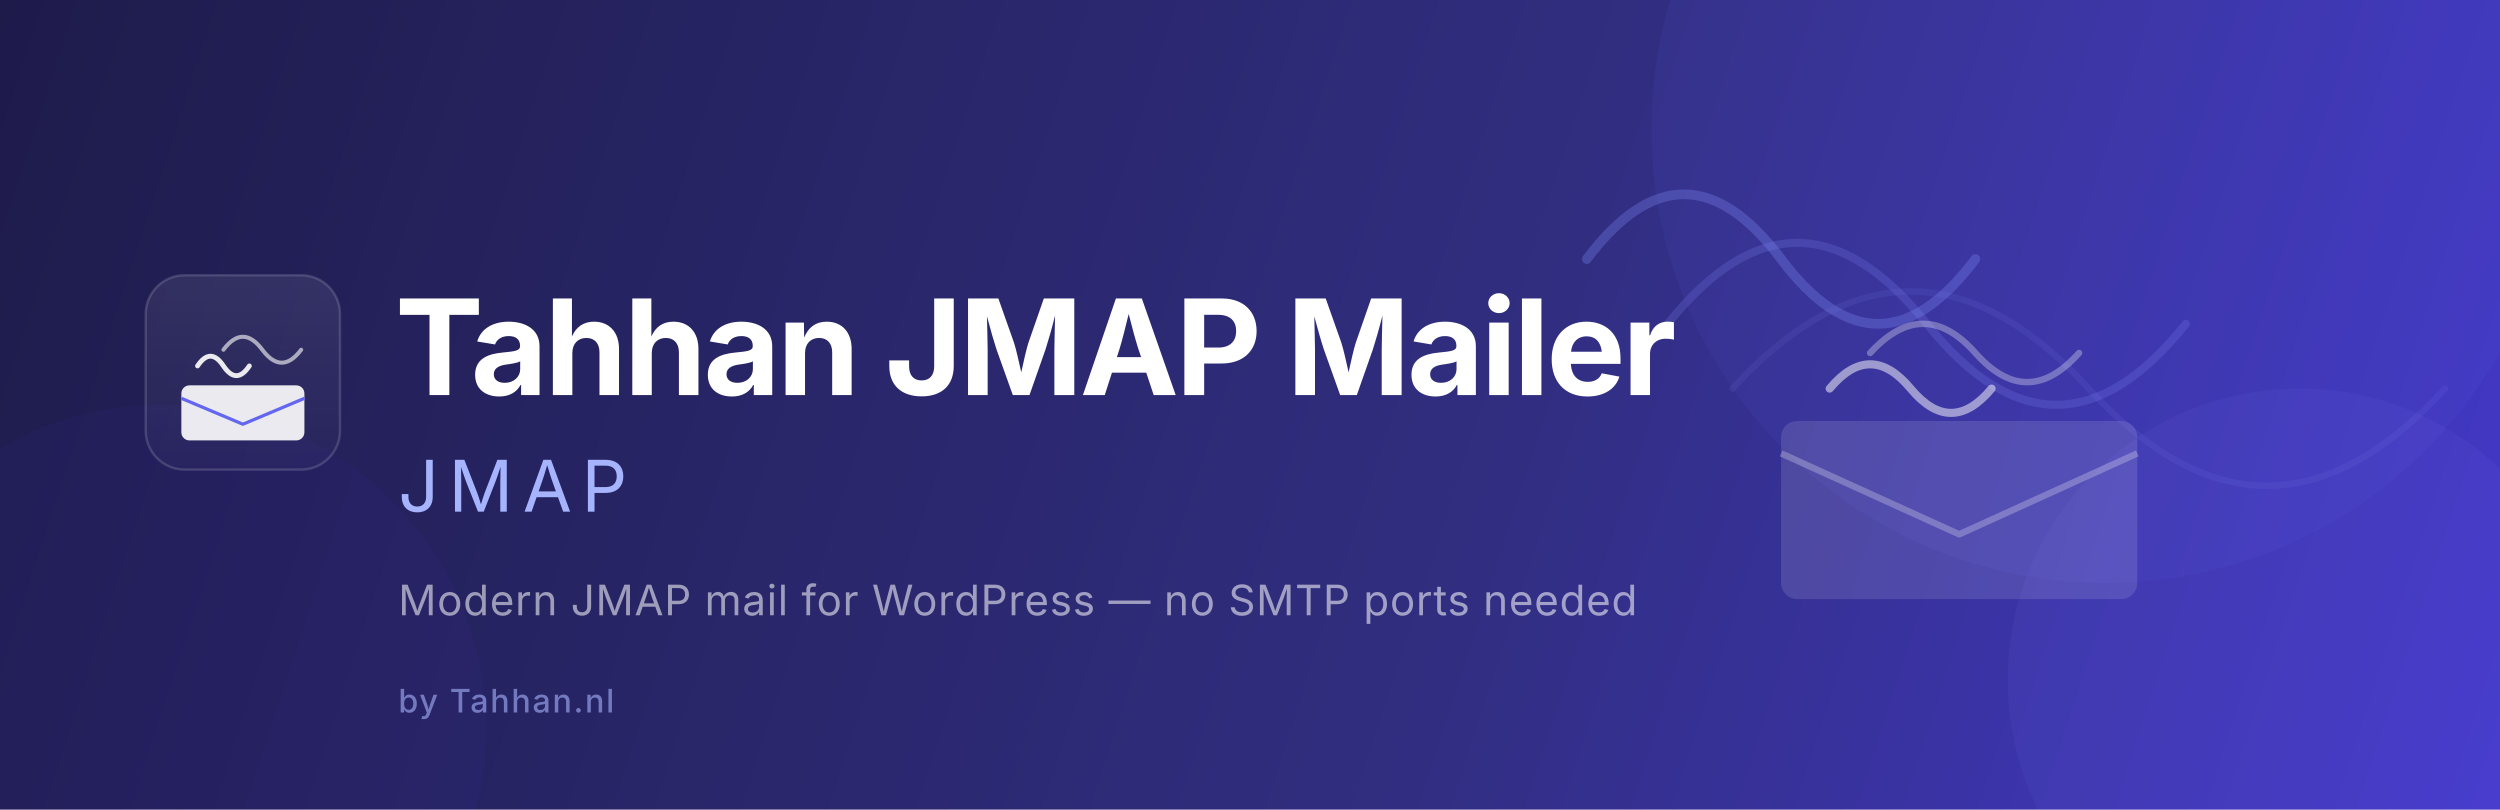
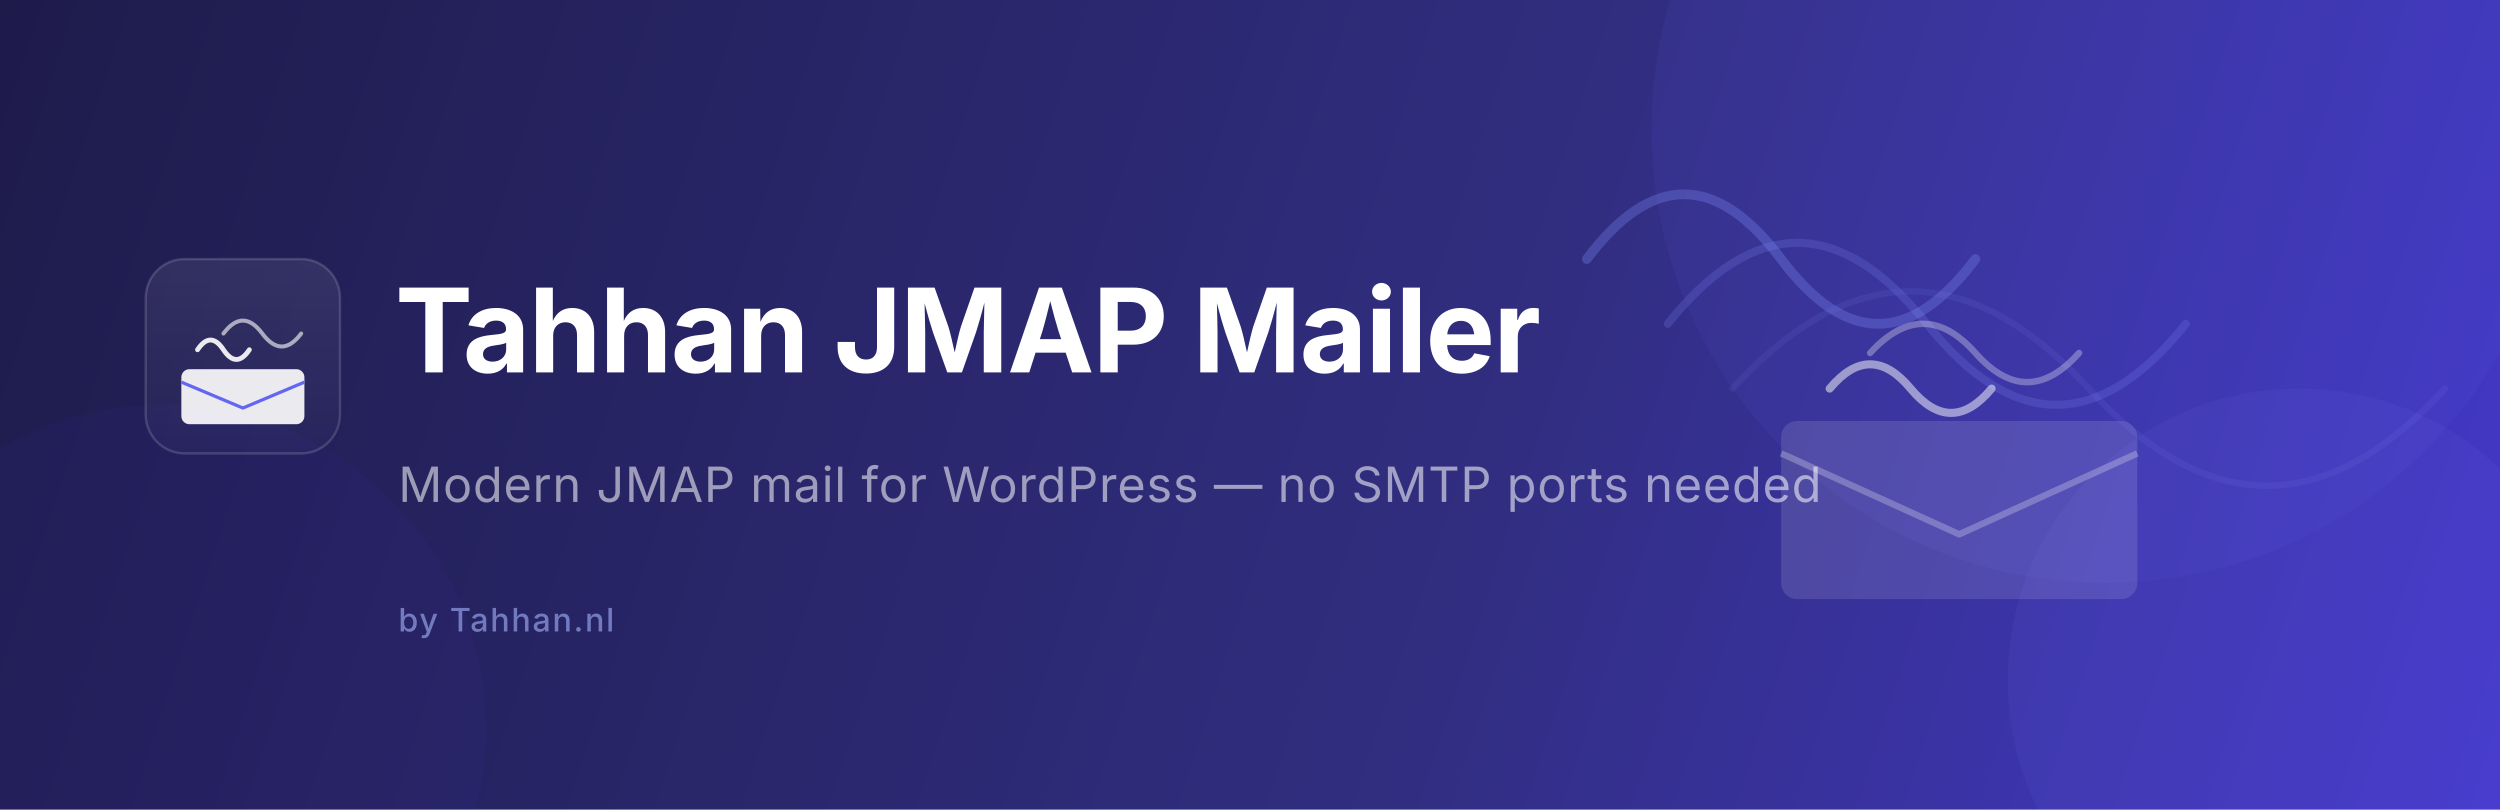
<svg xmlns="http://www.w3.org/2000/svg" viewBox="0 0 1544 500">
  <defs>
    <linearGradient id="bannerBg" x1="0" y1="0" x2="1544" y2="500" gradientUnits="userSpaceOnUse">
      <stop offset="0%" stop-color="#1e1b4b" />
      <stop offset="60%" stop-color="#312e81" />
      <stop offset="100%" stop-color="#4338ca" />
    </linearGradient>
    <linearGradient id="cardGrad" x1="0" y1="0" x2="0" y2="1">
      <stop offset="0%" stop-color="#ffffff" stop-opacity="0.08" />
      <stop offset="100%" stop-color="#ffffff" stop-opacity="0.02" />
    </linearGradient>
  </defs>
  <rect width="1544" height="500" fill="url(#bannerBg)" />
  <circle cx="1300" cy="80" r="280" fill="#6366f1" opacity="0.08" />
  <circle cx="1420" cy="420" r="180" fill="#818cf8" opacity="0.07" />
  <circle cx="100" cy="450" r="200" fill="#4338ca" opacity="0.06" />
  <path d="M980 160 Q1040 80 1100 160 Q1160 240 1220 160" stroke="#818cf8" stroke-width="6" stroke-linecap="round" fill="none" opacity="0.3" />
  <path d="M1030 200 Q1110 100 1190 200 Q1270 300 1350 200" stroke="#818cf8" stroke-width="5" stroke-linecap="round" fill="none" opacity="0.2" />
  <path d="M1070 240 Q1180 120 1290 240 Q1400 360 1510 240" stroke="#818cf8" stroke-width="4" stroke-linecap="round" fill="none" opacity="0.1" />
  <g transform="translate(1100, 200)">
    <rect x="0" y="60" width="220" height="110" rx="10" fill="white" opacity="0.12" />
    <path d="M0 80 L110 130 L220 80" stroke="white" stroke-width="4" stroke-linejoin="round" fill="none" opacity="0.25" />
    <path d="M30 40 Q55 10 80 40 Q105 70 130 40" stroke="white" stroke-width="5" stroke-linecap="round" fill="none" opacity="0.5" />
    <path d="M55 18 Q88 -18 120 18 Q152 54 184 18" stroke="white" stroke-width="4" stroke-linecap="round" fill="none" opacity="0.3" />
  </g>
-   <g transform="translate(90, 170)">
+   <g transform="translate(90, 160)">
    <rect width="120" height="120" rx="24" fill="url(#cardGrad)" stroke="rgba(255,255,255,0.15)" stroke-width="1.5" />
    <rect x="22" y="68" width="76" height="34" rx="5" fill="white" opacity="0.9" />
    <path d="M22 76 L60 92 L98 76" stroke="#6366f1" stroke-width="2" stroke-linejoin="round" fill="none" />
    <path d="M32 56 Q40 44 48 56 Q56 68 64 56" stroke="white" stroke-width="3" stroke-linecap="round" fill="none" opacity="0.9" />
    <path d="M48 46 Q60 30 72 46 Q84 62 96 46" stroke="white" stroke-width="2.5" stroke-linecap="round" fill="none" opacity="0.6" />
  </g>
-   <text x="244" y="244" font-family="-apple-system, BlinkMacSystemFont, 'Segoe UI', sans-serif" font-size="82" font-weight="700" fill="white" letter-spacing="-2">Tahhan JMAP Mailer</text>
-   <text x="246" y="316" font-family="-apple-system, BlinkMacSystemFont, 'Segoe UI', sans-serif" font-size="44" font-weight="400" fill="#a5b4fc" letter-spacing="6">JMAP</text>
-   <text x="246" y="380" font-family="-apple-system, BlinkMacSystemFont, 'Segoe UI', sans-serif" font-size="26" font-weight="400" fill="rgba(255,255,255,0.55)" letter-spacing="0.5">Modern JMAP mail for WordPress — no SMTP ports needed</text>
-   <text x="246" y="440" font-family="-apple-system, BlinkMacSystemFont, 'Segoe UI', sans-serif" font-size="20" font-weight="500" fill="rgba(165,180,252,0.6)" letter-spacing="1">by Tahhan.nl</text>
+   <text x="244" y="230" font-family="-apple-system, BlinkMacSystemFont, 'Segoe UI', sans-serif" font-size="72" font-weight="700" fill="white" letter-spacing="-1">Tahhan JMAP Mailer</text>
+   <text x="246" y="310" font-family="-apple-system, BlinkMacSystemFont, 'Segoe UI', sans-serif" font-size="30" font-weight="400" fill="rgba(255,255,255,0.55)" letter-spacing="0.5">Modern JMAP mail for WordPress — no SMTP ports needed</text>
+   <text x="246" y="390" font-family="-apple-system, BlinkMacSystemFont, 'Segoe UI', sans-serif" font-size="20" font-weight="500" fill="rgba(165,180,252,0.6)" letter-spacing="1">by Tahhan.nl</text>
</svg>
